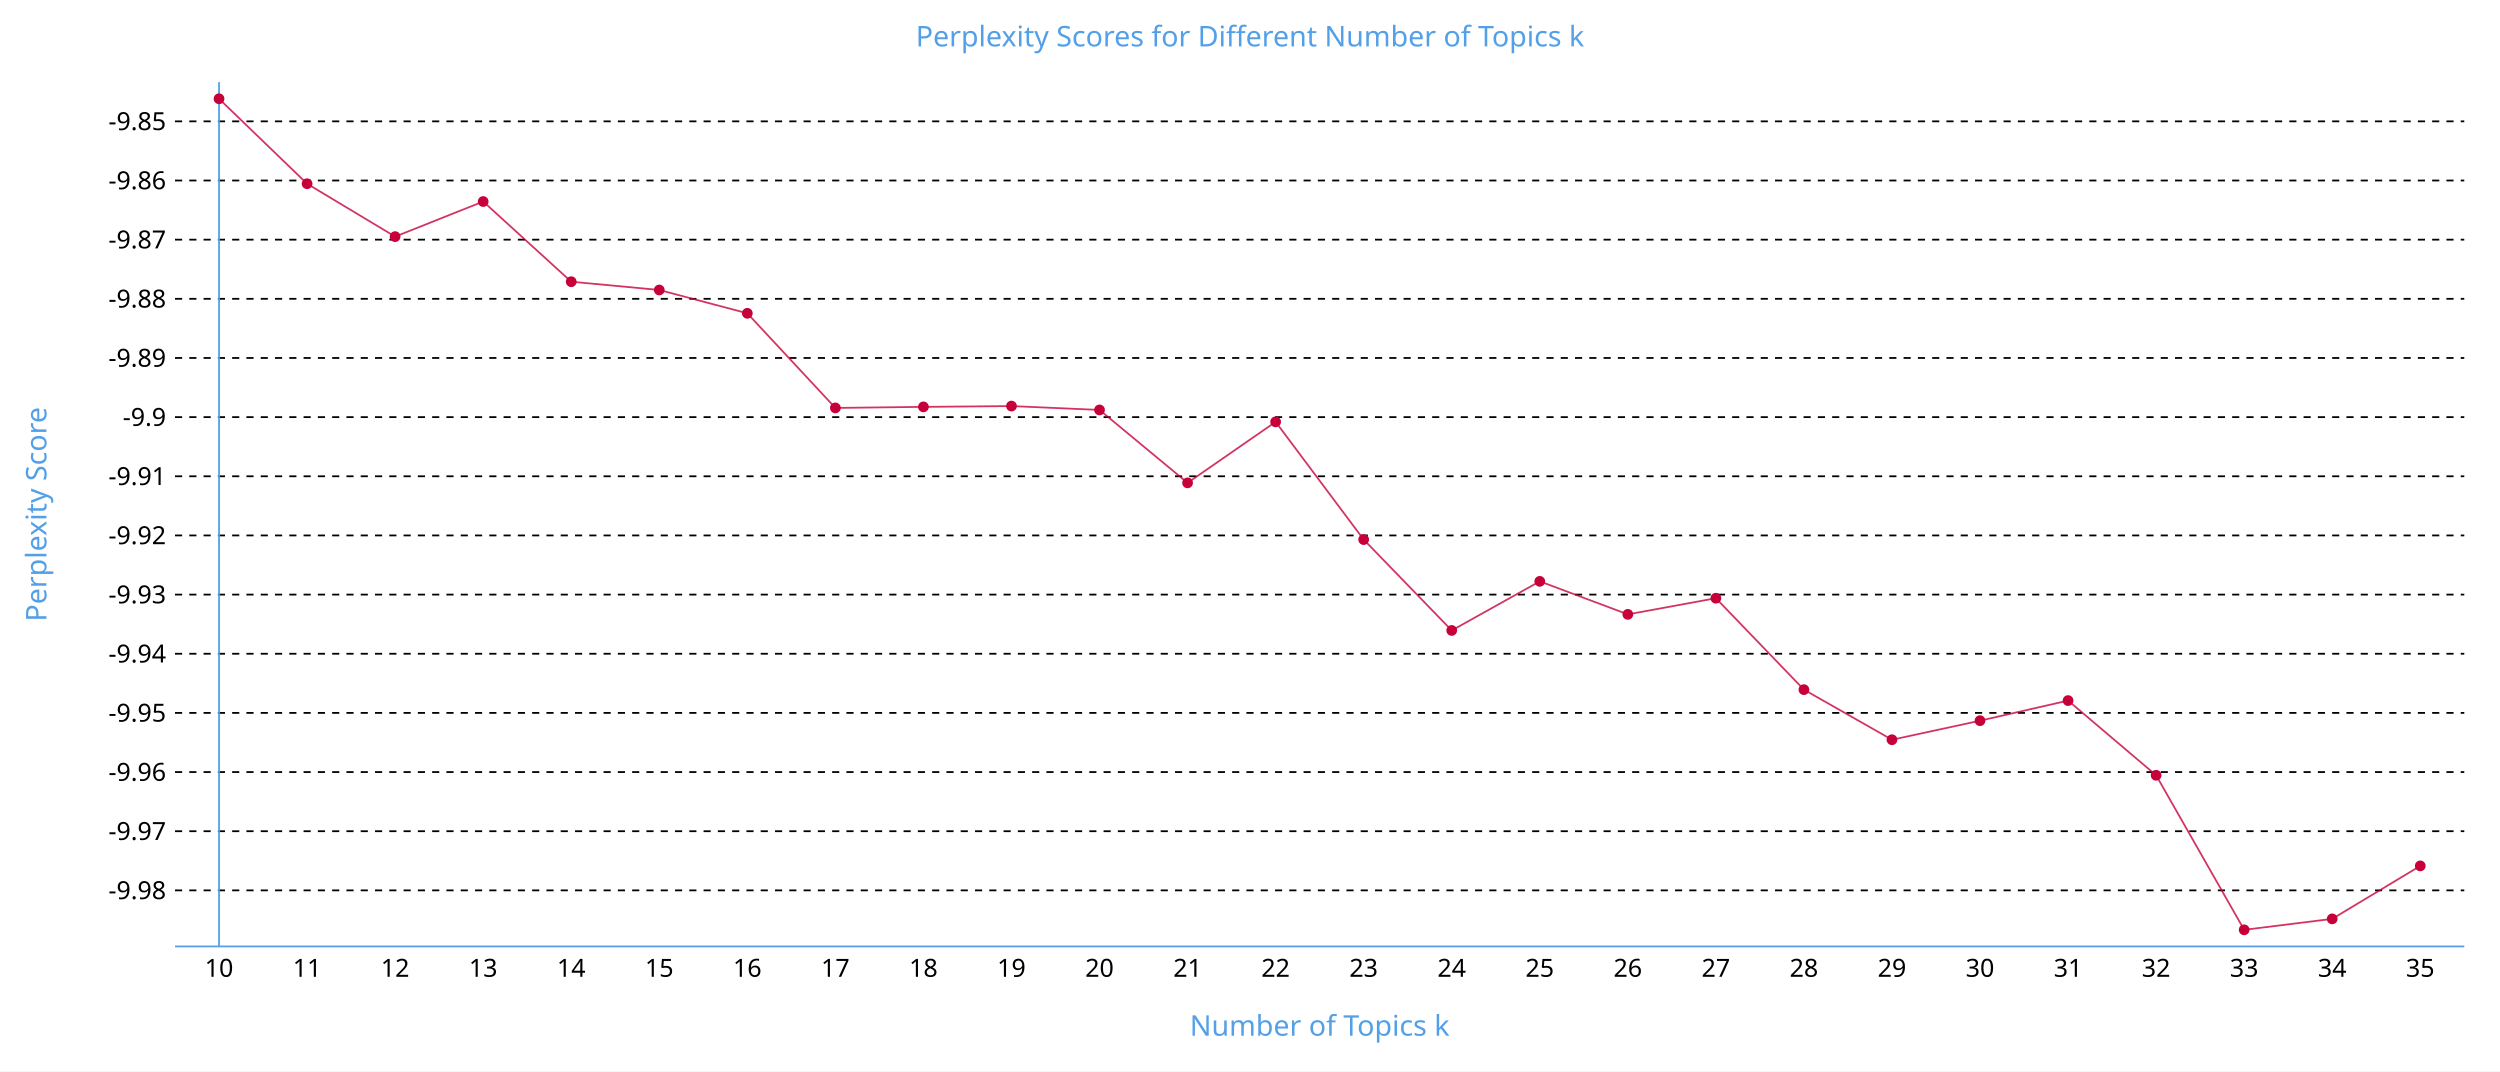
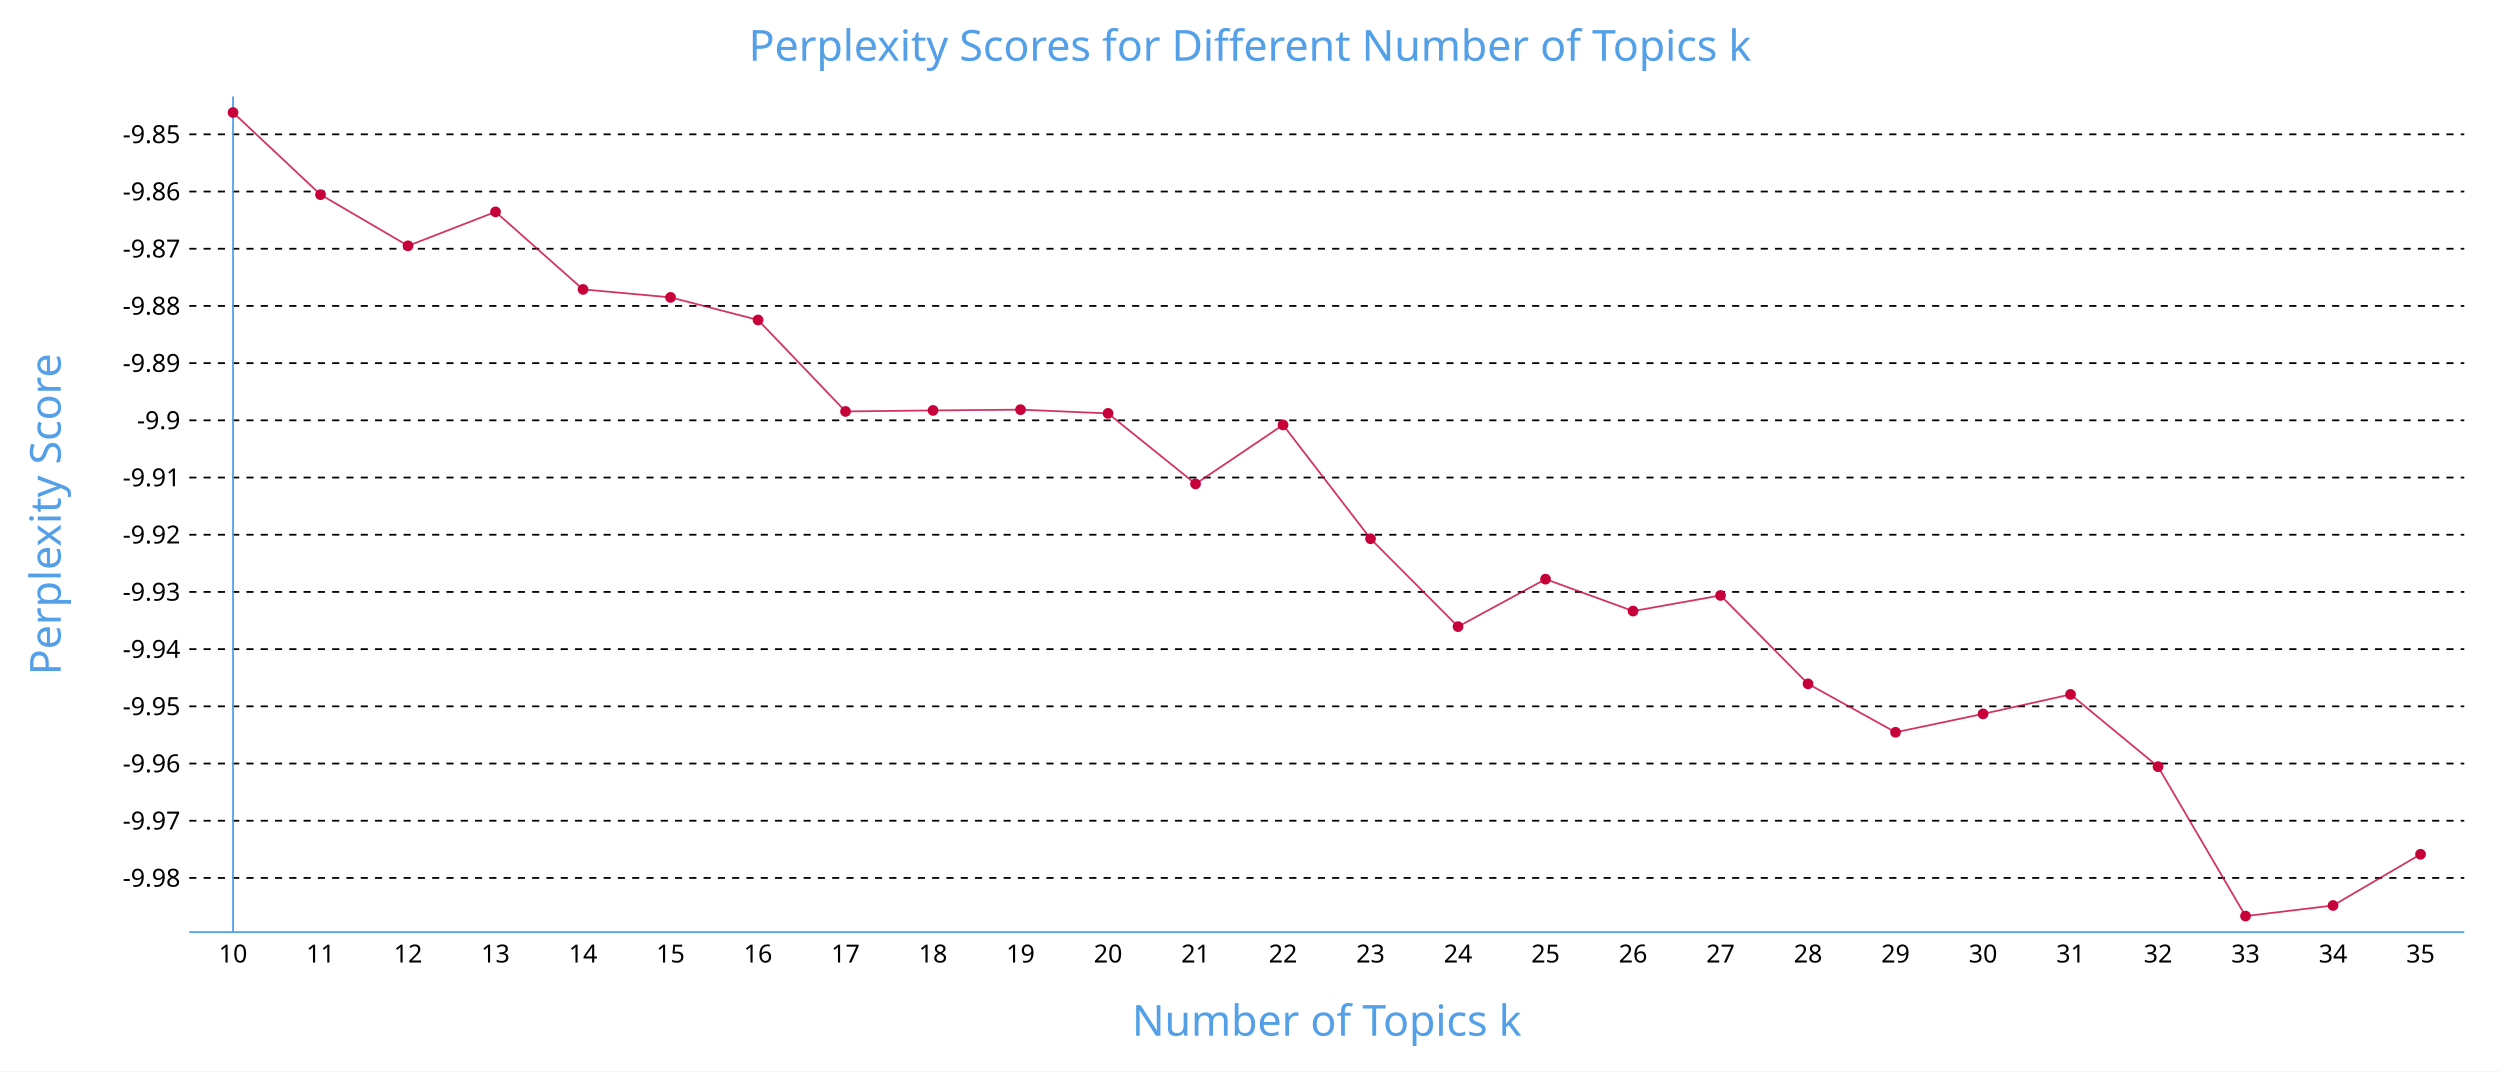
- <svg xmlns="http://www.w3.org/2000/svg" id="chart-fbb8f427-9f3c-4dba-8d9a-3b06bde770a5" class="pygal-chart" viewBox="0 0 1400 600">
+ <svg xmlns="http://www.w3.org/2000/svg" id="chart-b3251cb3-cd9a-4b7d-92dd-7a64ee0271c8" class="pygal-chart" viewBox="0 0 1400 600">
  <defs>
-     <style type="text/css">#chart-fbb8f427-9f3c-4dba-8d9a-3b06bde770a5{-webkit-user-select:none;-webkit-font-smoothing:antialiased;font-family:sans-serif}#chart-fbb8f427-9f3c-4dba-8d9a-3b06bde770a5 .title{font-family:sans-serif;font-size:16px}#chart-fbb8f427-9f3c-4dba-8d9a-3b06bde770a5 .legends .legend text{font-family:sans-serif;font-size:15px}#chart-fbb8f427-9f3c-4dba-8d9a-3b06bde770a5 .axis text{font-family:sans-serif;font-size:14px}#chart-fbb8f427-9f3c-4dba-8d9a-3b06bde770a5 .axis text.major{font-family:sans-serif;font-size:14px}#chart-fbb8f427-9f3c-4dba-8d9a-3b06bde770a5 .text-overlay text.value{font-family:sans-serif;font-size:16px}#chart-fbb8f427-9f3c-4dba-8d9a-3b06bde770a5 .text-overlay text.label{font-family:sans-serif;font-size:10px}#chart-fbb8f427-9f3c-4dba-8d9a-3b06bde770a5 .tooltip{font-family:sans-serif;font-size:14px}#chart-fbb8f427-9f3c-4dba-8d9a-3b06bde770a5 text.no_data{font-family:sans-serif;font-size:64px}
- #chart-fbb8f427-9f3c-4dba-8d9a-3b06bde770a5{background-color:white}#chart-fbb8f427-9f3c-4dba-8d9a-3b06bde770a5 path,#chart-fbb8f427-9f3c-4dba-8d9a-3b06bde770a5 line,#chart-fbb8f427-9f3c-4dba-8d9a-3b06bde770a5 rect,#chart-fbb8f427-9f3c-4dba-8d9a-3b06bde770a5 circle{-webkit-transition:400ms ease-in;-moz-transition:400ms ease-in;transition:400ms ease-in}#chart-fbb8f427-9f3c-4dba-8d9a-3b06bde770a5 .graph &gt; .background{fill:white}#chart-fbb8f427-9f3c-4dba-8d9a-3b06bde770a5 .plot &gt; .background{fill:white}#chart-fbb8f427-9f3c-4dba-8d9a-3b06bde770a5 .graph{fill:black}#chart-fbb8f427-9f3c-4dba-8d9a-3b06bde770a5 text.no_data{fill:#53A0E8}#chart-fbb8f427-9f3c-4dba-8d9a-3b06bde770a5 .title{fill:#53A0E8}#chart-fbb8f427-9f3c-4dba-8d9a-3b06bde770a5 .legends .legend text{fill:black}#chart-fbb8f427-9f3c-4dba-8d9a-3b06bde770a5 .legends .legend:hover text{fill:#53A0E8}#chart-fbb8f427-9f3c-4dba-8d9a-3b06bde770a5 .axis .line{stroke:#53A0E8}#chart-fbb8f427-9f3c-4dba-8d9a-3b06bde770a5 .axis .guide.line{stroke:#630C0D}#chart-fbb8f427-9f3c-4dba-8d9a-3b06bde770a5 .axis .major.line{stroke:black}#chart-fbb8f427-9f3c-4dba-8d9a-3b06bde770a5 .axis text.major{fill:#53A0E8}#chart-fbb8f427-9f3c-4dba-8d9a-3b06bde770a5 .axis.y .guides:hover .guide.line,#chart-fbb8f427-9f3c-4dba-8d9a-3b06bde770a5 .line-graph .axis.x .guides:hover .guide.line,#chart-fbb8f427-9f3c-4dba-8d9a-3b06bde770a5 .stackedline-graph .axis.x .guides:hover .guide.line,#chart-fbb8f427-9f3c-4dba-8d9a-3b06bde770a5 .xy-graph .axis.x .guides:hover .guide.line{stroke:#53A0E8}#chart-fbb8f427-9f3c-4dba-8d9a-3b06bde770a5 .axis .guides:hover text{fill:#53A0E8}#chart-fbb8f427-9f3c-4dba-8d9a-3b06bde770a5 .reactive{fill-opacity:0.8;stroke-opacity:.8;stroke-width:1}#chart-fbb8f427-9f3c-4dba-8d9a-3b06bde770a5 .ci{stroke:black}#chart-fbb8f427-9f3c-4dba-8d9a-3b06bde770a5 .reactive.active,#chart-fbb8f427-9f3c-4dba-8d9a-3b06bde770a5 .active .reactive{fill-opacity:0.5;stroke-opacity:.9;stroke-width:4}#chart-fbb8f427-9f3c-4dba-8d9a-3b06bde770a5 .ci .reactive.active{stroke-width:1.5}#chart-fbb8f427-9f3c-4dba-8d9a-3b06bde770a5 .series text{fill:#53A0E8}#chart-fbb8f427-9f3c-4dba-8d9a-3b06bde770a5 .tooltip rect{fill:white;stroke:#53A0E8;-webkit-transition:opacity 400ms ease-in;-moz-transition:opacity 400ms ease-in;transition:opacity 400ms ease-in}#chart-fbb8f427-9f3c-4dba-8d9a-3b06bde770a5 .tooltip .label{fill:black}#chart-fbb8f427-9f3c-4dba-8d9a-3b06bde770a5 .tooltip .label{fill:black}#chart-fbb8f427-9f3c-4dba-8d9a-3b06bde770a5 .tooltip .legend{font-size:.8em;fill:#630C0D}#chart-fbb8f427-9f3c-4dba-8d9a-3b06bde770a5 .tooltip .x_label{font-size:.6em;fill:#53A0E8}#chart-fbb8f427-9f3c-4dba-8d9a-3b06bde770a5 .tooltip .xlink{font-size:.5em;text-decoration:underline}#chart-fbb8f427-9f3c-4dba-8d9a-3b06bde770a5 .tooltip .value{font-size:1.5em}#chart-fbb8f427-9f3c-4dba-8d9a-3b06bde770a5 .bound{font-size:.5em}#chart-fbb8f427-9f3c-4dba-8d9a-3b06bde770a5 .max-value{font-size:.75em;fill:#630C0D}#chart-fbb8f427-9f3c-4dba-8d9a-3b06bde770a5 .map-element{fill:white;stroke:#630C0D !important}#chart-fbb8f427-9f3c-4dba-8d9a-3b06bde770a5 .map-element .reactive{fill-opacity:inherit;stroke-opacity:inherit}#chart-fbb8f427-9f3c-4dba-8d9a-3b06bde770a5 .color-0,#chart-fbb8f427-9f3c-4dba-8d9a-3b06bde770a5 .color-0 a:visited{stroke:#C70039;fill:#C70039}#chart-fbb8f427-9f3c-4dba-8d9a-3b06bde770a5 .text-overlay .color-0 text{fill:black}
- #chart-fbb8f427-9f3c-4dba-8d9a-3b06bde770a5 text.no_data{text-anchor:middle}#chart-fbb8f427-9f3c-4dba-8d9a-3b06bde770a5 .guide.line{fill:none}#chart-fbb8f427-9f3c-4dba-8d9a-3b06bde770a5 .centered{text-anchor:middle}#chart-fbb8f427-9f3c-4dba-8d9a-3b06bde770a5 .title{text-anchor:middle}#chart-fbb8f427-9f3c-4dba-8d9a-3b06bde770a5 .legends .legend text{fill-opacity:1}#chart-fbb8f427-9f3c-4dba-8d9a-3b06bde770a5 .axis.x text{text-anchor:middle}#chart-fbb8f427-9f3c-4dba-8d9a-3b06bde770a5 .axis.x:not(.web) text[transform]{text-anchor:start}#chart-fbb8f427-9f3c-4dba-8d9a-3b06bde770a5 .axis.x:not(.web) text[transform].backwards{text-anchor:end}#chart-fbb8f427-9f3c-4dba-8d9a-3b06bde770a5 .axis.y text{text-anchor:end}#chart-fbb8f427-9f3c-4dba-8d9a-3b06bde770a5 .axis.y text[transform].backwards{text-anchor:start}#chart-fbb8f427-9f3c-4dba-8d9a-3b06bde770a5 .axis.y2 text{text-anchor:start}#chart-fbb8f427-9f3c-4dba-8d9a-3b06bde770a5 .axis.y2 text[transform].backwards{text-anchor:end}#chart-fbb8f427-9f3c-4dba-8d9a-3b06bde770a5 .axis .guide.line{stroke-dasharray:4,4;stroke:black}#chart-fbb8f427-9f3c-4dba-8d9a-3b06bde770a5 .axis .major.guide.line{stroke-dasharray:6,6;stroke:black}#chart-fbb8f427-9f3c-4dba-8d9a-3b06bde770a5 .horizontal .axis.y .guide.line,#chart-fbb8f427-9f3c-4dba-8d9a-3b06bde770a5 .horizontal .axis.y2 .guide.line,#chart-fbb8f427-9f3c-4dba-8d9a-3b06bde770a5 .vertical .axis.x .guide.line{opacity:0}#chart-fbb8f427-9f3c-4dba-8d9a-3b06bde770a5 .horizontal .axis.always_show .guide.line,#chart-fbb8f427-9f3c-4dba-8d9a-3b06bde770a5 .vertical .axis.always_show .guide.line{opacity:1 !important}#chart-fbb8f427-9f3c-4dba-8d9a-3b06bde770a5 .axis.y .guides:hover .guide.line,#chart-fbb8f427-9f3c-4dba-8d9a-3b06bde770a5 .axis.y2 .guides:hover .guide.line,#chart-fbb8f427-9f3c-4dba-8d9a-3b06bde770a5 .axis.x .guides:hover .guide.line{opacity:1}#chart-fbb8f427-9f3c-4dba-8d9a-3b06bde770a5 .axis .guides:hover text{opacity:1}#chart-fbb8f427-9f3c-4dba-8d9a-3b06bde770a5 .nofill{fill:none}#chart-fbb8f427-9f3c-4dba-8d9a-3b06bde770a5 .subtle-fill{fill-opacity:.2}#chart-fbb8f427-9f3c-4dba-8d9a-3b06bde770a5 .dot{stroke-width:1px;fill-opacity:1;stroke-opacity:1}#chart-fbb8f427-9f3c-4dba-8d9a-3b06bde770a5 .dot.active{stroke-width:5px}#chart-fbb8f427-9f3c-4dba-8d9a-3b06bde770a5 .dot.negative{fill:transparent}#chart-fbb8f427-9f3c-4dba-8d9a-3b06bde770a5 text,#chart-fbb8f427-9f3c-4dba-8d9a-3b06bde770a5 tspan{stroke:none !important}#chart-fbb8f427-9f3c-4dba-8d9a-3b06bde770a5 .series text.active{opacity:1}#chart-fbb8f427-9f3c-4dba-8d9a-3b06bde770a5 .tooltip rect{fill-opacity:.95;stroke-width:.5}#chart-fbb8f427-9f3c-4dba-8d9a-3b06bde770a5 .tooltip text{fill-opacity:1}#chart-fbb8f427-9f3c-4dba-8d9a-3b06bde770a5 .showable{visibility:hidden}#chart-fbb8f427-9f3c-4dba-8d9a-3b06bde770a5 .showable.shown{visibility:visible}#chart-fbb8f427-9f3c-4dba-8d9a-3b06bde770a5 .gauge-background{fill:rgba(229,229,229,1);stroke:none}#chart-fbb8f427-9f3c-4dba-8d9a-3b06bde770a5 .bg-lines{stroke:white;stroke-width:2px}</style>
+     <style type="text/css">#chart-b3251cb3-cd9a-4b7d-92dd-7a64ee0271c8{-webkit-user-select:none;-webkit-font-smoothing:antialiased;font-family:sans-serif}#chart-b3251cb3-cd9a-4b7d-92dd-7a64ee0271c8 .title{font-family:sans-serif;font-size:24px}#chart-b3251cb3-cd9a-4b7d-92dd-7a64ee0271c8 .legends .legend text{font-family:sans-serif;font-size:18px}#chart-b3251cb3-cd9a-4b7d-92dd-7a64ee0271c8 .axis text{font-family:sans-serif;font-size:14px}#chart-b3251cb3-cd9a-4b7d-92dd-7a64ee0271c8 .axis text.major{font-family:sans-serif;font-size:14px}#chart-b3251cb3-cd9a-4b7d-92dd-7a64ee0271c8 .text-overlay text.value{font-family:sans-serif;font-size:16px}#chart-b3251cb3-cd9a-4b7d-92dd-7a64ee0271c8 .text-overlay text.label{font-family:sans-serif;font-size:10px}#chart-b3251cb3-cd9a-4b7d-92dd-7a64ee0271c8 .tooltip{font-family:sans-serif;font-size:14px}#chart-b3251cb3-cd9a-4b7d-92dd-7a64ee0271c8 text.no_data{font-family:sans-serif;font-size:64px}
+ #chart-b3251cb3-cd9a-4b7d-92dd-7a64ee0271c8{background-color:white}#chart-b3251cb3-cd9a-4b7d-92dd-7a64ee0271c8 path,#chart-b3251cb3-cd9a-4b7d-92dd-7a64ee0271c8 line,#chart-b3251cb3-cd9a-4b7d-92dd-7a64ee0271c8 rect,#chart-b3251cb3-cd9a-4b7d-92dd-7a64ee0271c8 circle{-webkit-transition:400ms ease-in;-moz-transition:400ms ease-in;transition:400ms ease-in}#chart-b3251cb3-cd9a-4b7d-92dd-7a64ee0271c8 .graph &gt; .background{fill:white}#chart-b3251cb3-cd9a-4b7d-92dd-7a64ee0271c8 .plot &gt; .background{fill:white}#chart-b3251cb3-cd9a-4b7d-92dd-7a64ee0271c8 .graph{fill:black}#chart-b3251cb3-cd9a-4b7d-92dd-7a64ee0271c8 text.no_data{fill:#53A0E8}#chart-b3251cb3-cd9a-4b7d-92dd-7a64ee0271c8 .title{fill:#53A0E8}#chart-b3251cb3-cd9a-4b7d-92dd-7a64ee0271c8 .legends .legend text{fill:black}#chart-b3251cb3-cd9a-4b7d-92dd-7a64ee0271c8 .legends .legend:hover text{fill:#53A0E8}#chart-b3251cb3-cd9a-4b7d-92dd-7a64ee0271c8 .axis .line{stroke:#53A0E8}#chart-b3251cb3-cd9a-4b7d-92dd-7a64ee0271c8 .axis .guide.line{stroke:#630C0D}#chart-b3251cb3-cd9a-4b7d-92dd-7a64ee0271c8 .axis .major.line{stroke:black}#chart-b3251cb3-cd9a-4b7d-92dd-7a64ee0271c8 .axis text.major{fill:#53A0E8}#chart-b3251cb3-cd9a-4b7d-92dd-7a64ee0271c8 .axis.y .guides:hover .guide.line,#chart-b3251cb3-cd9a-4b7d-92dd-7a64ee0271c8 .line-graph .axis.x .guides:hover .guide.line,#chart-b3251cb3-cd9a-4b7d-92dd-7a64ee0271c8 .stackedline-graph .axis.x .guides:hover .guide.line,#chart-b3251cb3-cd9a-4b7d-92dd-7a64ee0271c8 .xy-graph .axis.x .guides:hover .guide.line{stroke:#53A0E8}#chart-b3251cb3-cd9a-4b7d-92dd-7a64ee0271c8 .axis .guides:hover text{fill:#53A0E8}#chart-b3251cb3-cd9a-4b7d-92dd-7a64ee0271c8 .reactive{fill-opacity:0.8;stroke-opacity:.8;stroke-width:1}#chart-b3251cb3-cd9a-4b7d-92dd-7a64ee0271c8 .ci{stroke:black}#chart-b3251cb3-cd9a-4b7d-92dd-7a64ee0271c8 .reactive.active,#chart-b3251cb3-cd9a-4b7d-92dd-7a64ee0271c8 .active .reactive{fill-opacity:0.5;stroke-opacity:.9;stroke-width:4}#chart-b3251cb3-cd9a-4b7d-92dd-7a64ee0271c8 .ci .reactive.active{stroke-width:1.5}#chart-b3251cb3-cd9a-4b7d-92dd-7a64ee0271c8 .series text{fill:#53A0E8}#chart-b3251cb3-cd9a-4b7d-92dd-7a64ee0271c8 .tooltip rect{fill:white;stroke:#53A0E8;-webkit-transition:opacity 400ms ease-in;-moz-transition:opacity 400ms ease-in;transition:opacity 400ms ease-in}#chart-b3251cb3-cd9a-4b7d-92dd-7a64ee0271c8 .tooltip .label{fill:black}#chart-b3251cb3-cd9a-4b7d-92dd-7a64ee0271c8 .tooltip .label{fill:black}#chart-b3251cb3-cd9a-4b7d-92dd-7a64ee0271c8 .tooltip .legend{font-size:.8em;fill:#630C0D}#chart-b3251cb3-cd9a-4b7d-92dd-7a64ee0271c8 .tooltip .x_label{font-size:.6em;fill:#53A0E8}#chart-b3251cb3-cd9a-4b7d-92dd-7a64ee0271c8 .tooltip .xlink{font-size:.5em;text-decoration:underline}#chart-b3251cb3-cd9a-4b7d-92dd-7a64ee0271c8 .tooltip .value{font-size:1.5em}#chart-b3251cb3-cd9a-4b7d-92dd-7a64ee0271c8 .bound{font-size:.5em}#chart-b3251cb3-cd9a-4b7d-92dd-7a64ee0271c8 .max-value{font-size:.75em;fill:#630C0D}#chart-b3251cb3-cd9a-4b7d-92dd-7a64ee0271c8 .map-element{fill:white;stroke:#630C0D !important}#chart-b3251cb3-cd9a-4b7d-92dd-7a64ee0271c8 .map-element .reactive{fill-opacity:inherit;stroke-opacity:inherit}#chart-b3251cb3-cd9a-4b7d-92dd-7a64ee0271c8 .color-0,#chart-b3251cb3-cd9a-4b7d-92dd-7a64ee0271c8 .color-0 a:visited{stroke:#C70039;fill:#C70039}#chart-b3251cb3-cd9a-4b7d-92dd-7a64ee0271c8 .text-overlay .color-0 text{fill:black}
+ #chart-b3251cb3-cd9a-4b7d-92dd-7a64ee0271c8 text.no_data{text-anchor:middle}#chart-b3251cb3-cd9a-4b7d-92dd-7a64ee0271c8 .guide.line{fill:none}#chart-b3251cb3-cd9a-4b7d-92dd-7a64ee0271c8 .centered{text-anchor:middle}#chart-b3251cb3-cd9a-4b7d-92dd-7a64ee0271c8 .title{text-anchor:middle}#chart-b3251cb3-cd9a-4b7d-92dd-7a64ee0271c8 .legends .legend text{fill-opacity:1}#chart-b3251cb3-cd9a-4b7d-92dd-7a64ee0271c8 .axis.x text{text-anchor:middle}#chart-b3251cb3-cd9a-4b7d-92dd-7a64ee0271c8 .axis.x:not(.web) text[transform]{text-anchor:start}#chart-b3251cb3-cd9a-4b7d-92dd-7a64ee0271c8 .axis.x:not(.web) text[transform].backwards{text-anchor:end}#chart-b3251cb3-cd9a-4b7d-92dd-7a64ee0271c8 .axis.y text{text-anchor:end}#chart-b3251cb3-cd9a-4b7d-92dd-7a64ee0271c8 .axis.y text[transform].backwards{text-anchor:start}#chart-b3251cb3-cd9a-4b7d-92dd-7a64ee0271c8 .axis.y2 text{text-anchor:start}#chart-b3251cb3-cd9a-4b7d-92dd-7a64ee0271c8 .axis.y2 text[transform].backwards{text-anchor:end}#chart-b3251cb3-cd9a-4b7d-92dd-7a64ee0271c8 .axis .guide.line{stroke-dasharray:4,4;stroke:black}#chart-b3251cb3-cd9a-4b7d-92dd-7a64ee0271c8 .axis .major.guide.line{stroke-dasharray:6,6;stroke:black}#chart-b3251cb3-cd9a-4b7d-92dd-7a64ee0271c8 .horizontal .axis.y .guide.line,#chart-b3251cb3-cd9a-4b7d-92dd-7a64ee0271c8 .horizontal .axis.y2 .guide.line,#chart-b3251cb3-cd9a-4b7d-92dd-7a64ee0271c8 .vertical .axis.x .guide.line{opacity:0}#chart-b3251cb3-cd9a-4b7d-92dd-7a64ee0271c8 .horizontal .axis.always_show .guide.line,#chart-b3251cb3-cd9a-4b7d-92dd-7a64ee0271c8 .vertical .axis.always_show .guide.line{opacity:1 !important}#chart-b3251cb3-cd9a-4b7d-92dd-7a64ee0271c8 .axis.y .guides:hover .guide.line,#chart-b3251cb3-cd9a-4b7d-92dd-7a64ee0271c8 .axis.y2 .guides:hover .guide.line,#chart-b3251cb3-cd9a-4b7d-92dd-7a64ee0271c8 .axis.x .guides:hover .guide.line{opacity:1}#chart-b3251cb3-cd9a-4b7d-92dd-7a64ee0271c8 .axis .guides:hover text{opacity:1}#chart-b3251cb3-cd9a-4b7d-92dd-7a64ee0271c8 .nofill{fill:none}#chart-b3251cb3-cd9a-4b7d-92dd-7a64ee0271c8 .subtle-fill{fill-opacity:.2}#chart-b3251cb3-cd9a-4b7d-92dd-7a64ee0271c8 .dot{stroke-width:1px;fill-opacity:1;stroke-opacity:1}#chart-b3251cb3-cd9a-4b7d-92dd-7a64ee0271c8 .dot.active{stroke-width:5px}#chart-b3251cb3-cd9a-4b7d-92dd-7a64ee0271c8 .dot.negative{fill:transparent}#chart-b3251cb3-cd9a-4b7d-92dd-7a64ee0271c8 text,#chart-b3251cb3-cd9a-4b7d-92dd-7a64ee0271c8 tspan{stroke:none !important}#chart-b3251cb3-cd9a-4b7d-92dd-7a64ee0271c8 .series text.active{opacity:1}#chart-b3251cb3-cd9a-4b7d-92dd-7a64ee0271c8 .tooltip rect{fill-opacity:.95;stroke-width:.5}#chart-b3251cb3-cd9a-4b7d-92dd-7a64ee0271c8 .tooltip text{fill-opacity:1}#chart-b3251cb3-cd9a-4b7d-92dd-7a64ee0271c8 .showable{visibility:hidden}#chart-b3251cb3-cd9a-4b7d-92dd-7a64ee0271c8 .showable.shown{visibility:visible}#chart-b3251cb3-cd9a-4b7d-92dd-7a64ee0271c8 .gauge-background{fill:rgba(229,229,229,1);stroke:none}#chart-b3251cb3-cd9a-4b7d-92dd-7a64ee0271c8 .bg-lines{stroke:white;stroke-width:2px}</style>
  </defs>
  <g class="graph line-graph vertical">
    <rect x="0" y="0" width="1400" height="600" class="background" />
-     <g transform="translate(98, 46)" class="plot">
-       <rect x="0" y="0" width="1282.0" height="484" class="background" />
+     <g transform="translate(106, 54)" class="plot">
+       <rect x="0" y="0" width="1274.0" height="468" class="background" />
      <g class="axis y always_show">
-         <path d="M0 484 h1282" class="line" />
-         <g class="guides">
-           <path d="M0 452.608 h1282" class="guide line" />
-           <text x="-5" y="457.508" class="">-9.98</text>
-         </g>
-         <g class="guides">
-           <path d="M0 419.481 h1282" class="guide line" />
-           <text x="-5" y="424.381" class="">-9.97</text>
-         </g>
-         <g class="guides">
-           <path d="M0 386.354 h1282" class="guide line" />
-           <text x="-5" y="391.254" class="">-9.96</text>
-         </g>
-         <g class="guides">
-           <path d="M0 353.226 h1282" class="guide line" />
-           <text x="-5" y="358.126" class="">-9.95</text>
-         </g>
-         <g class="guides">
-           <path d="M0 320.099 h1282" class="guide line" />
-           <text x="-5" y="324.999" class="">-9.94</text>
-         </g>
-         <g class="guides">
-           <path d="M0 286.972 h1282" class="guide line" />
-           <text x="-5" y="291.872" class="">-9.93</text>
-         </g>
-         <g class="guides">
-           <path d="M0 253.845 h1282" class="guide line" />
-           <text x="-5" y="258.745" class="">-9.92</text>
-         </g>
-         <g class="guides">
-           <path d="M0 220.718 h1282" class="guide line" />
-           <text x="-5" y="225.618" class="">-9.91</text>
-         </g>
-         <g class="guides">
-           <path d="M0 187.591 h1282" class="guide line" />
-           <text x="-5" y="192.491" class="">-9.9</text>
-         </g>
-         <g class="guides">
-           <path d="M0 154.463 h1282" class="guide line" />
-           <text x="-5" y="159.363" class="">-9.89</text>
-         </g>
-         <g class="guides">
-           <path d="M0 121.336 h1282" class="guide line" />
-           <text x="-5" y="126.236" class="">-9.88</text>
-         </g>
-         <g class="guides">
-           <path d="M0 88.209 h1282" class="guide line" />
-           <text x="-5" y="93.109" class="">-9.87</text>
-         </g>
-         <g class="guides">
-           <path d="M0 55.082 h1282" class="guide line" />
-           <text x="-5" y="59.982" class="">-9.86</text>
-         </g>
-         <g class="guides">
-           <path d="M0 21.955 h1282" class="guide line" />
-           <text x="-5" y="26.855" class="">-9.85</text>
+         <path d="M0 468 h1274" class="line" />
+         <g class="guides">
+           <path d="M0 437.646 h1274" class="guide line" />
+           <text x="-5" y="442.546" class="">-9.98</text>
+         </g>
+         <g class="guides">
+           <path d="M0 405.614 h1274" class="guide line" />
+           <text x="-5" y="410.514" class="">-9.97</text>
+         </g>
+         <g class="guides">
+           <path d="M0 373.582 h1274" class="guide line" />
+           <text x="-5" y="378.482" class="">-9.96</text>
+         </g>
+         <g class="guides">
+           <path d="M0 341.55 h1274" class="guide line" />
+           <text x="-5" y="346.45" class="">-9.95</text>
+         </g>
+         <g class="guides">
+           <path d="M0 309.517 h1274" class="guide line" />
+           <text x="-5" y="314.417" class="">-9.94</text>
+         </g>
+         <g class="guides">
+           <path d="M0 277.485 h1274" class="guide line" />
+           <text x="-5" y="282.385" class="">-9.93</text>
+         </g>
+         <g class="guides">
+           <path d="M0 245.453 h1274" class="guide line" />
+           <text x="-5" y="250.353" class="">-9.92</text>
+         </g>
+         <g class="guides">
+           <path d="M0 213.421 h1274" class="guide line" />
+           <text x="-5" y="218.321" class="">-9.91</text>
+         </g>
+         <g class="guides">
+           <path d="M0 181.389 h1274" class="guide line" />
+           <text x="-5" y="186.289" class="">-9.9</text>
+         </g>
+         <g class="guides">
+           <path d="M0 149.357 h1274" class="guide line" />
+           <text x="-5" y="154.257" class="">-9.89</text>
+         </g>
+         <g class="guides">
+           <path d="M0 117.325 h1274" class="guide line" />
+           <text x="-5" y="122.225" class="">-9.88</text>
+         </g>
+         <g class="guides">
+           <path d="M0 85.293 h1274" class="guide line" />
+           <text x="-5" y="90.193" class="">-9.87</text>
+         </g>
+         <g class="guides">
+           <path d="M0 53.261 h1274" class="guide line" />
+           <text x="-5" y="58.161" class="">-9.86</text>
+         </g>
+         <g class="guides">
+           <path d="M0 21.229 h1274" class="guide line" />
+           <text x="-5" y="26.129" class="">-9.85</text>
        </g>
      </g>
      <g class="axis x">
        <g class="guides">
-           <path d="M24.654 0 v484" class="line" />
-           <text x="24.654" y="501.0" class="">10</text>
-         </g>
-         <g class="guides">
-           <path d="M73.962 0 v484" class="guide line" />
-           <text x="73.962" y="501.0" class="">11</text>
-         </g>
-         <g class="guides">
-           <path d="M123.269 0 v484" class="guide line" />
-           <text x="123.269" y="501.0" class="">12</text>
-         </g>
-         <g class="guides">
-           <path d="M172.577 0 v484" class="guide line" />
-           <text x="172.577" y="501.0" class="">13</text>
-         </g>
-         <g class="guides">
-           <path d="M221.885 0 v484" class="guide line" />
-           <text x="221.885" y="501.0" class="">14</text>
-         </g>
-         <g class="guides">
-           <path d="M271.192 0 v484" class="guide line" />
-           <text x="271.192" y="501.0" class="">15</text>
-         </g>
-         <g class="guides">
-           <path d="M320.5 0 v484" class="guide line" />
-           <text x="320.5" y="501.0" class="">16</text>
-         </g>
-         <g class="guides">
-           <path d="M369.808 0 v484" class="guide line" />
-           <text x="369.808" y="501.0" class="">17</text>
-         </g>
-         <g class="guides">
-           <path d="M419.115 0 v484" class="guide line" />
-           <text x="419.115" y="501.0" class="">18</text>
-         </g>
-         <g class="guides">
-           <path d="M468.423 0 v484" class="guide line" />
-           <text x="468.423" y="501.0" class="">19</text>
-         </g>
-         <g class="guides">
-           <path d="M517.731 0 v484" class="guide line" />
-           <text x="517.731" y="501.0" class="">20</text>
-         </g>
-         <g class="guides">
-           <path d="M567.038 0 v484" class="guide line" />
-           <text x="567.038" y="501.0" class="">21</text>
-         </g>
-         <g class="guides">
-           <path d="M616.346 0 v484" class="guide line" />
-           <text x="616.346" y="501.0" class="">22</text>
-         </g>
-         <g class="guides">
-           <path d="M665.654 0 v484" class="guide line" />
-           <text x="665.654" y="501.0" class="">23</text>
-         </g>
-         <g class="guides">
-           <path d="M714.962 0 v484" class="guide line" />
-           <text x="714.962" y="501.0" class="">24</text>
-         </g>
-         <g class="guides">
-           <path d="M764.269 0 v484" class="guide line" />
-           <text x="764.269" y="501.0" class="">25</text>
-         </g>
-         <g class="guides">
-           <path d="M813.577 0 v484" class="guide line" />
-           <text x="813.577" y="501.0" class="">26</text>
-         </g>
-         <g class="guides">
-           <path d="M862.885 0 v484" class="guide line" />
-           <text x="862.885" y="501.0" class="">27</text>
-         </g>
-         <g class="guides">
-           <path d="M912.192 0 v484" class="guide line" />
-           <text x="912.192" y="501.0" class="">28</text>
-         </g>
-         <g class="guides">
-           <path d="M961.5 0 v484" class="guide line" />
-           <text x="961.5" y="501.0" class="">29</text>
-         </g>
-         <g class="guides">
-           <path d="M1010.808 0 v484" class="guide line" />
-           <text x="1010.808" y="501.0" class="">30</text>
-         </g>
-         <g class="guides">
-           <path d="M1060.115 0 v484" class="guide line" />
-           <text x="1060.115" y="501.0" class="">31</text>
-         </g>
-         <g class="guides">
-           <path d="M1109.423 0 v484" class="guide line" />
-           <text x="1109.423" y="501.0" class="">32</text>
-         </g>
-         <g class="guides">
-           <path d="M1158.731 0 v484" class="guide line" />
-           <text x="1158.731" y="501.0" class="">33</text>
-         </g>
-         <g class="guides">
-           <path d="M1208.038 0 v484" class="guide line" />
-           <text x="1208.038" y="501.0" class="">34</text>
-         </g>
-         <g class="guides">
-           <path d="M1257.346 0 v484" class="guide line" />
-           <text x="1257.346" y="501.0" class="">35</text>
+           <path d="M24.5 0 v468" class="line" />
+           <text x="24.5" y="485.0" class="">10</text>
+         </g>
+         <g class="guides">
+           <path d="M73.5 0 v468" class="guide line" />
+           <text x="73.5" y="485.0" class="">11</text>
+         </g>
+         <g class="guides">
+           <path d="M122.5 0 v468" class="guide line" />
+           <text x="122.5" y="485.0" class="">12</text>
+         </g>
+         <g class="guides">
+           <path d="M171.5 0 v468" class="guide line" />
+           <text x="171.5" y="485.0" class="">13</text>
+         </g>
+         <g class="guides">
+           <path d="M220.5 0 v468" class="guide line" />
+           <text x="220.5" y="485.0" class="">14</text>
+         </g>
+         <g class="guides">
+           <path d="M269.5 0 v468" class="guide line" />
+           <text x="269.5" y="485.0" class="">15</text>
+         </g>
+         <g class="guides">
+           <path d="M318.5 0 v468" class="guide line" />
+           <text x="318.5" y="485.0" class="">16</text>
+         </g>
+         <g class="guides">
+           <path d="M367.5 0 v468" class="guide line" />
+           <text x="367.5" y="485.0" class="">17</text>
+         </g>
+         <g class="guides">
+           <path d="M416.5 0 v468" class="guide line" />
+           <text x="416.5" y="485.0" class="">18</text>
+         </g>
+         <g class="guides">
+           <path d="M465.5 0 v468" class="guide line" />
+           <text x="465.5" y="485.0" class="">19</text>
+         </g>
+         <g class="guides">
+           <path d="M514.5 0 v468" class="guide line" />
+           <text x="514.5" y="485.0" class="">20</text>
+         </g>
+         <g class="guides">
+           <path d="M563.5 0 v468" class="guide line" />
+           <text x="563.5" y="485.0" class="">21</text>
+         </g>
+         <g class="guides">
+           <path d="M612.5 0 v468" class="guide line" />
+           <text x="612.5" y="485.0" class="">22</text>
+         </g>
+         <g class="guides">
+           <path d="M661.5 0 v468" class="guide line" />
+           <text x="661.5" y="485.0" class="">23</text>
+         </g>
+         <g class="guides">
+           <path d="M710.5 0 v468" class="guide line" />
+           <text x="710.5" y="485.0" class="">24</text>
+         </g>
+         <g class="guides">
+           <path d="M759.5 0 v468" class="guide line" />
+           <text x="759.5" y="485.0" class="">25</text>
+         </g>
+         <g class="guides">
+           <path d="M808.5 0 v468" class="guide line" />
+           <text x="808.5" y="485.0" class="">26</text>
+         </g>
+         <g class="guides">
+           <path d="M857.5 0 v468" class="guide line" />
+           <text x="857.5" y="485.0" class="">27</text>
+         </g>
+         <g class="guides">
+           <path d="M906.5 0 v468" class="guide line" />
+           <text x="906.5" y="485.0" class="">28</text>
+         </g>
+         <g class="guides">
+           <path d="M955.5 0 v468" class="guide line" />
+           <text x="955.5" y="485.0" class="">29</text>
+         </g>
+         <g class="guides">
+           <path d="M1004.5 0 v468" class="guide line" />
+           <text x="1004.5" y="485.0" class="">30</text>
+         </g>
+         <g class="guides">
+           <path d="M1053.5 0 v468" class="guide line" />
+           <text x="1053.5" y="485.0" class="">31</text>
+         </g>
+         <g class="guides">
+           <path d="M1102.5 0 v468" class="guide line" />
+           <text x="1102.5" y="485.0" class="">32</text>
+         </g>
+         <g class="guides">
+           <path d="M1151.5 0 v468" class="guide line" />
+           <text x="1151.5" y="485.0" class="">33</text>
+         </g>
+         <g class="guides">
+           <path d="M1200.5 0 v468" class="guide line" />
+           <text x="1200.5" y="485.0" class="">34</text>
+         </g>
+         <g class="guides">
+           <path d="M1249.5 0 v468" class="guide line" />
+           <text x="1249.5" y="485.0" class="">35</text>
        </g>
      </g>
      <g class="series serie-0 color-0">
-         <path d="M24.654 9.308 L73.962 56.887 123.269 86.51 172.577 66.852 221.885 111.756 271.192 116.389 320.5 129.453 369.808 182.438 419.115 181.851 468.423 181.404 517.731 183.558 567.038 224.405 616.346 190.238 665.654 256.163 714.962 307.054 764.269 279.56 813.577 298.048 862.885 288.995 912.192 340.198 961.5 368.251 1010.808 357.584 1060.115 346.326 1109.423 388.157 1158.731 474.692 1208.038 468.563 1257.346 438.903" class="line reactive nofill" />
+         <path d="M24.5 9 L73.5 55.007 122.5 83.65 171.5 64.642 220.5 108.062 269.5 112.542 318.5 125.173 367.5 176.407 416.5 175.839 465.5 175.407 514.5 177.49 563.5 216.986 612.5 183.949 661.5 247.694 710.5 296.904 759.5 270.318 808.5 288.195 857.5 279.441 906.5 328.952 955.5 356.077 1004.5 345.763 1053.5 334.877 1102.5 375.325 1151.5 459 1200.5 453.074 1249.5 424.394" class="line reactive nofill" />
      </g>
    </g>
    <g class="titles">
-       <text x="700.0" y="26" class="title plot_title">Perplexity Scores for Different Number of Topics k</text>
-       <text x="739.0" y="580" class="title">Number of Topics k</text>
-       <text x="0" y="314.0" class="title" transform="rotate(-90 0 288)">Perplexity Score</text>
-     </g>
-     <g transform="translate(98, 46)" class="plot overlay">
+       <text x="700.0" y="34" class="title plot_title">Perplexity Scores for Different Number of Topics k</text>
+       <text x="743.0" y="580" class="title">Number of Topics k</text>
+       <text x="0" y="322.0" class="title" transform="rotate(-90 0 288)">Perplexity Score</text>
+     </g>
+     <g transform="translate(106, 54)" class="plot overlay">
      <g class="series serie-0 color-0">
        <g class="dots">
-           <circle cx="24.654" cy="9.308" r="2.5" class="dot reactive tooltip-trigger" />
-         </g>
-         <g class="dots">
-           <circle cx="73.962" cy="56.887" r="2.5" class="dot reactive tooltip-trigger" />
-         </g>
-         <g class="dots">
-           <circle cx="123.269" cy="86.51" r="2.5" class="dot reactive tooltip-trigger" />
-         </g>
-         <g class="dots">
-           <circle cx="172.577" cy="66.852" r="2.5" class="dot reactive tooltip-trigger" />
-         </g>
-         <g class="dots">
-           <circle cx="221.885" cy="111.756" r="2.5" class="dot reactive tooltip-trigger" />
-         </g>
-         <g class="dots">
-           <circle cx="271.192" cy="116.389" r="2.5" class="dot reactive tooltip-trigger" />
-         </g>
-         <g class="dots">
-           <circle cx="320.5" cy="129.453" r="2.5" class="dot reactive tooltip-trigger" />
-         </g>
-         <g class="dots">
-           <circle cx="369.808" cy="182.438" r="2.5" class="dot reactive tooltip-trigger" />
-         </g>
-         <g class="dots">
-           <circle cx="419.115" cy="181.851" r="2.5" class="dot reactive tooltip-trigger" />
-         </g>
-         <g class="dots">
-           <circle cx="468.423" cy="181.404" r="2.5" class="dot reactive tooltip-trigger" />
-         </g>
-         <g class="dots">
-           <circle cx="517.731" cy="183.558" r="2.5" class="dot reactive tooltip-trigger" />
-         </g>
-         <g class="dots">
-           <circle cx="567.038" cy="224.405" r="2.5" class="dot reactive tooltip-trigger" />
-         </g>
-         <g class="dots">
-           <circle cx="616.346" cy="190.238" r="2.5" class="dot reactive tooltip-trigger" />
-         </g>
-         <g class="dots">
-           <circle cx="665.654" cy="256.163" r="2.5" class="dot reactive tooltip-trigger" />
-         </g>
-         <g class="dots">
-           <circle cx="714.962" cy="307.054" r="2.5" class="dot reactive tooltip-trigger" />
-         </g>
-         <g class="dots">
-           <circle cx="764.269" cy="279.56" r="2.5" class="dot reactive tooltip-trigger" />
-         </g>
-         <g class="dots">
-           <circle cx="813.577" cy="298.048" r="2.5" class="dot reactive tooltip-trigger" />
-         </g>
-         <g class="dots">
-           <circle cx="862.885" cy="288.995" r="2.5" class="dot reactive tooltip-trigger" />
-         </g>
-         <g class="dots">
-           <circle cx="912.192" cy="340.198" r="2.5" class="dot reactive tooltip-trigger" />
-         </g>
-         <g class="dots">
-           <circle cx="961.5" cy="368.251" r="2.5" class="dot reactive tooltip-trigger" />
-         </g>
-         <g class="dots">
-           <circle cx="1010.808" cy="357.584" r="2.5" class="dot reactive tooltip-trigger" />
-         </g>
-         <g class="dots">
-           <circle cx="1060.115" cy="346.326" r="2.5" class="dot reactive tooltip-trigger" />
-         </g>
-         <g class="dots">
-           <circle cx="1109.423" cy="388.157" r="2.5" class="dot reactive tooltip-trigger" />
-         </g>
-         <g class="dots">
-           <circle cx="1158.731" cy="474.692" r="2.5" class="dot reactive tooltip-trigger" />
-         </g>
-         <g class="dots">
-           <circle cx="1208.038" cy="468.563" r="2.5" class="dot reactive tooltip-trigger" />
-         </g>
-         <g class="dots">
-           <circle cx="1257.346" cy="438.903" r="2.5" class="dot reactive tooltip-trigger" />
-         </g>
-       </g>
-     </g>
-     <g transform="translate(98, 46)" class="plot text-overlay">
+           <circle cx="24.5" cy="9" r="2.5" class="dot reactive tooltip-trigger" />
+         </g>
+         <g class="dots">
+           <circle cx="73.5" cy="55.007" r="2.5" class="dot reactive tooltip-trigger" />
+         </g>
+         <g class="dots">
+           <circle cx="122.5" cy="83.65" r="2.5" class="dot reactive tooltip-trigger" />
+         </g>
+         <g class="dots">
+           <circle cx="171.5" cy="64.642" r="2.5" class="dot reactive tooltip-trigger" />
+         </g>
+         <g class="dots">
+           <circle cx="220.5" cy="108.062" r="2.5" class="dot reactive tooltip-trigger" />
+         </g>
+         <g class="dots">
+           <circle cx="269.5" cy="112.542" r="2.5" class="dot reactive tooltip-trigger" />
+         </g>
+         <g class="dots">
+           <circle cx="318.5" cy="125.173" r="2.5" class="dot reactive tooltip-trigger" />
+         </g>
+         <g class="dots">
+           <circle cx="367.5" cy="176.407" r="2.5" class="dot reactive tooltip-trigger" />
+         </g>
+         <g class="dots">
+           <circle cx="416.5" cy="175.839" r="2.5" class="dot reactive tooltip-trigger" />
+         </g>
+         <g class="dots">
+           <circle cx="465.5" cy="175.407" r="2.5" class="dot reactive tooltip-trigger" />
+         </g>
+         <g class="dots">
+           <circle cx="514.5" cy="177.49" r="2.5" class="dot reactive tooltip-trigger" />
+         </g>
+         <g class="dots">
+           <circle cx="563.5" cy="216.986" r="2.5" class="dot reactive tooltip-trigger" />
+         </g>
+         <g class="dots">
+           <circle cx="612.5" cy="183.949" r="2.5" class="dot reactive tooltip-trigger" />
+         </g>
+         <g class="dots">
+           <circle cx="661.5" cy="247.694" r="2.5" class="dot reactive tooltip-trigger" />
+         </g>
+         <g class="dots">
+           <circle cx="710.5" cy="296.904" r="2.5" class="dot reactive tooltip-trigger" />
+         </g>
+         <g class="dots">
+           <circle cx="759.5" cy="270.318" r="2.5" class="dot reactive tooltip-trigger" />
+         </g>
+         <g class="dots">
+           <circle cx="808.5" cy="288.195" r="2.5" class="dot reactive tooltip-trigger" />
+         </g>
+         <g class="dots">
+           <circle cx="857.5" cy="279.441" r="2.5" class="dot reactive tooltip-trigger" />
+         </g>
+         <g class="dots">
+           <circle cx="906.5" cy="328.952" r="2.5" class="dot reactive tooltip-trigger" />
+         </g>
+         <g class="dots">
+           <circle cx="955.5" cy="356.077" r="2.5" class="dot reactive tooltip-trigger" />
+         </g>
+         <g class="dots">
+           <circle cx="1004.5" cy="345.763" r="2.5" class="dot reactive tooltip-trigger" />
+         </g>
+         <g class="dots">
+           <circle cx="1053.5" cy="334.877" r="2.5" class="dot reactive tooltip-trigger" />
+         </g>
+         <g class="dots">
+           <circle cx="1102.5" cy="375.325" r="2.5" class="dot reactive tooltip-trigger" />
+         </g>
+         <g class="dots">
+           <circle cx="1151.5" cy="459" r="2.5" class="dot reactive tooltip-trigger" />
+         </g>
+         <g class="dots">
+           <circle cx="1200.5" cy="453.074" r="2.5" class="dot reactive tooltip-trigger" />
+         </g>
+         <g class="dots">
+           <circle cx="1249.5" cy="424.394" r="2.5" class="dot reactive tooltip-trigger" />
+         </g>
+       </g>
+     </g>
+     <g transform="translate(106, 54)" class="plot text-overlay">
      <g class="series serie-0 color-0" />
    </g>
-     <g transform="translate(98, 46)" class="plot tooltip-overlay">
+     <g transform="translate(106, 54)" class="plot tooltip-overlay">
      <g transform="translate(0 0)" style="opacity: 0" class="tooltip">
        <rect rx="0" ry="0" width="0" height="0" class="tooltip-box" />
        <g class="text" />
      </g>
    </g>
  </g>
</svg>
